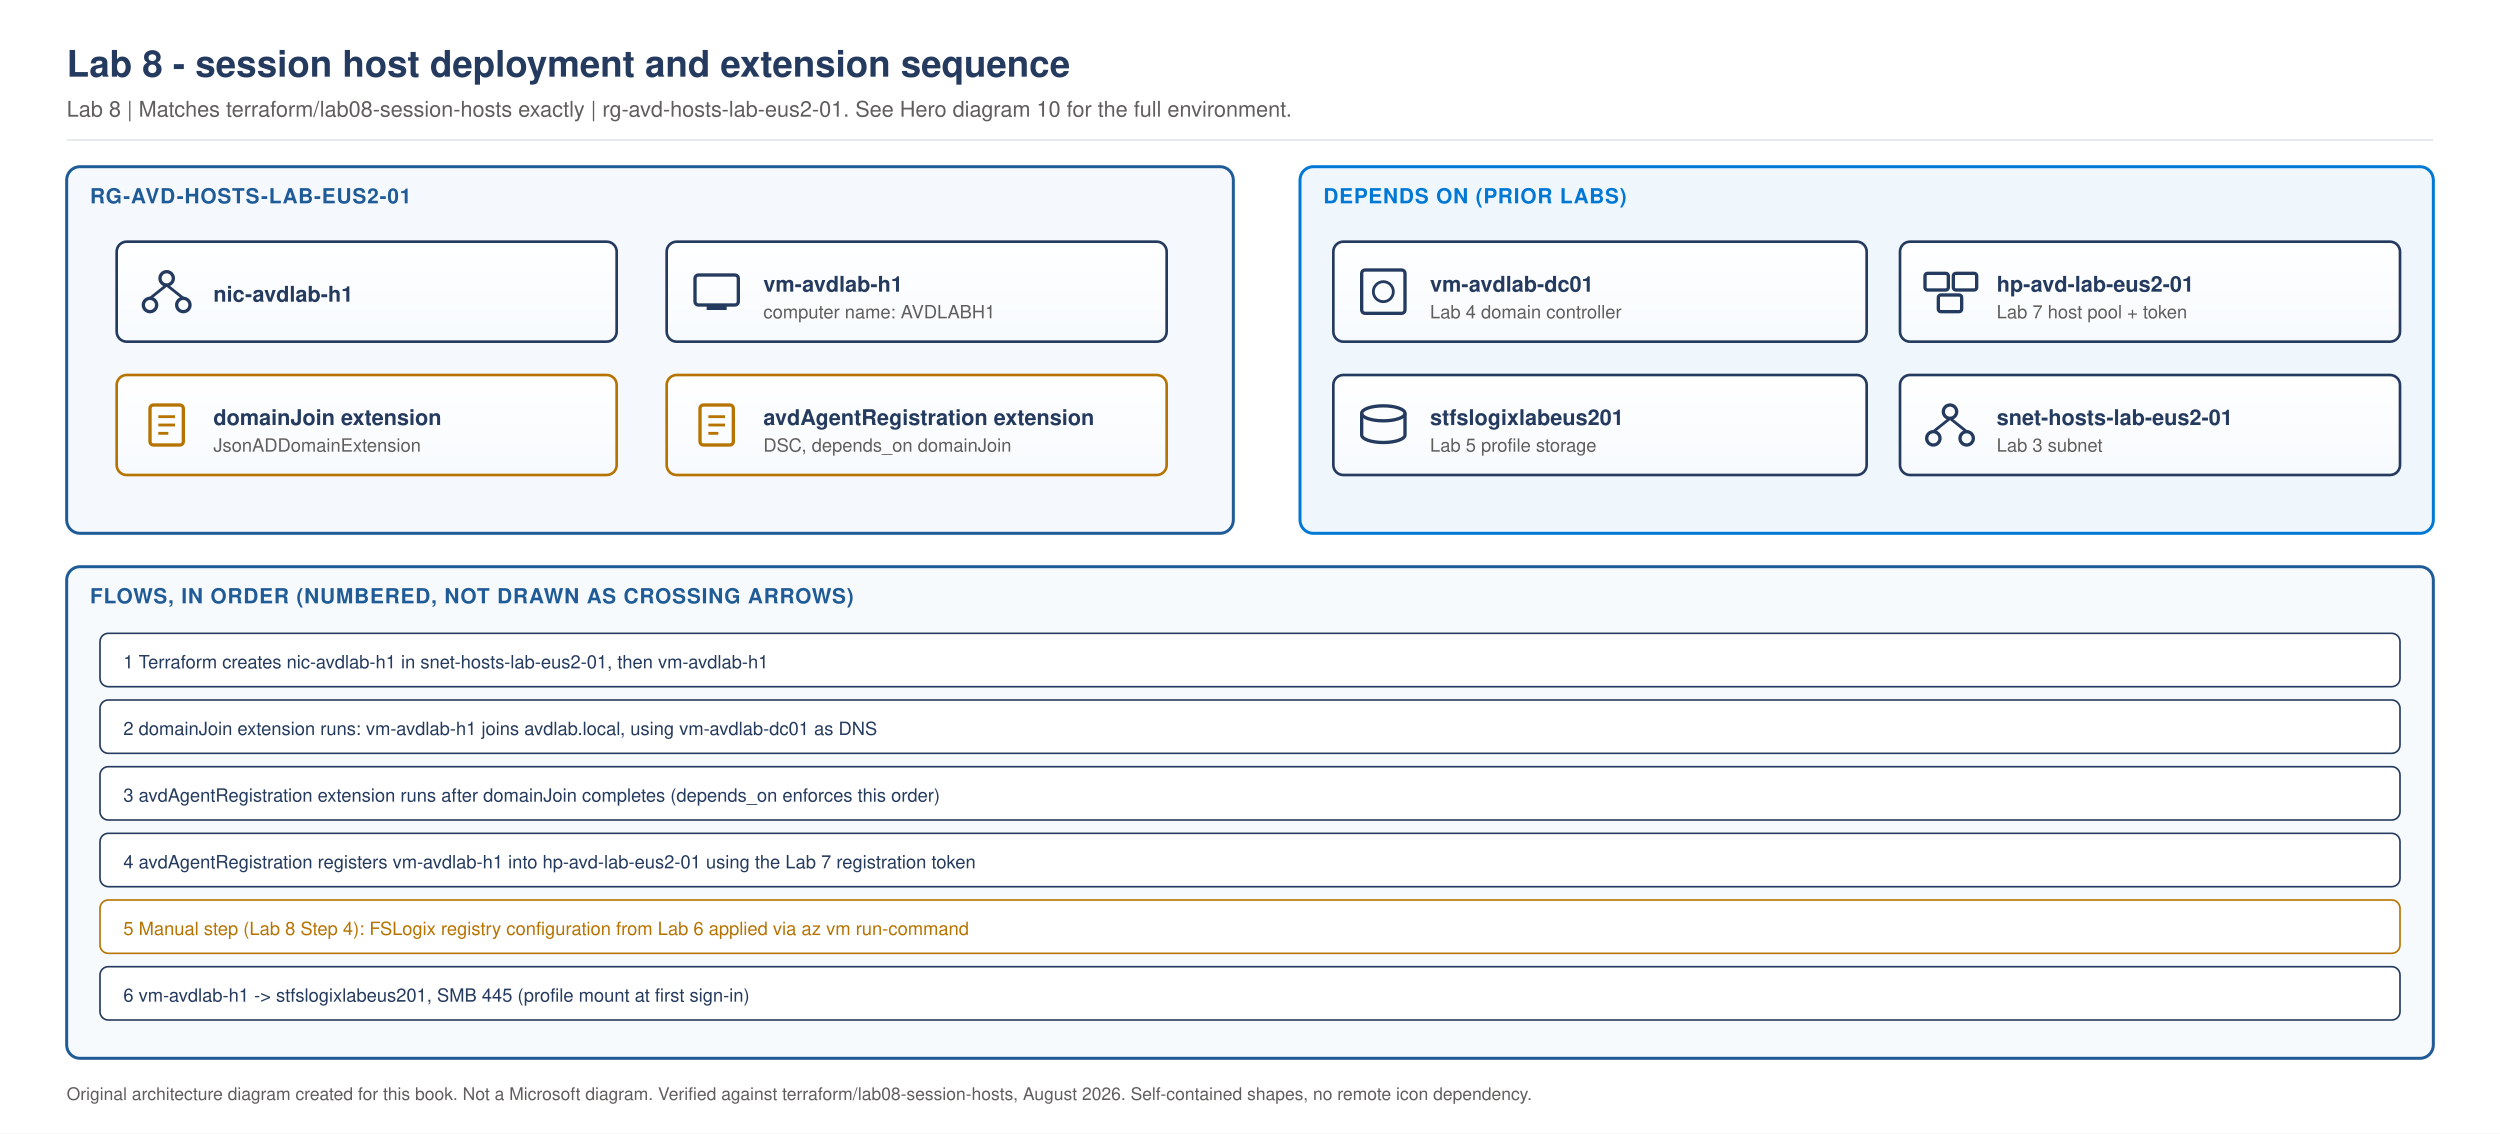
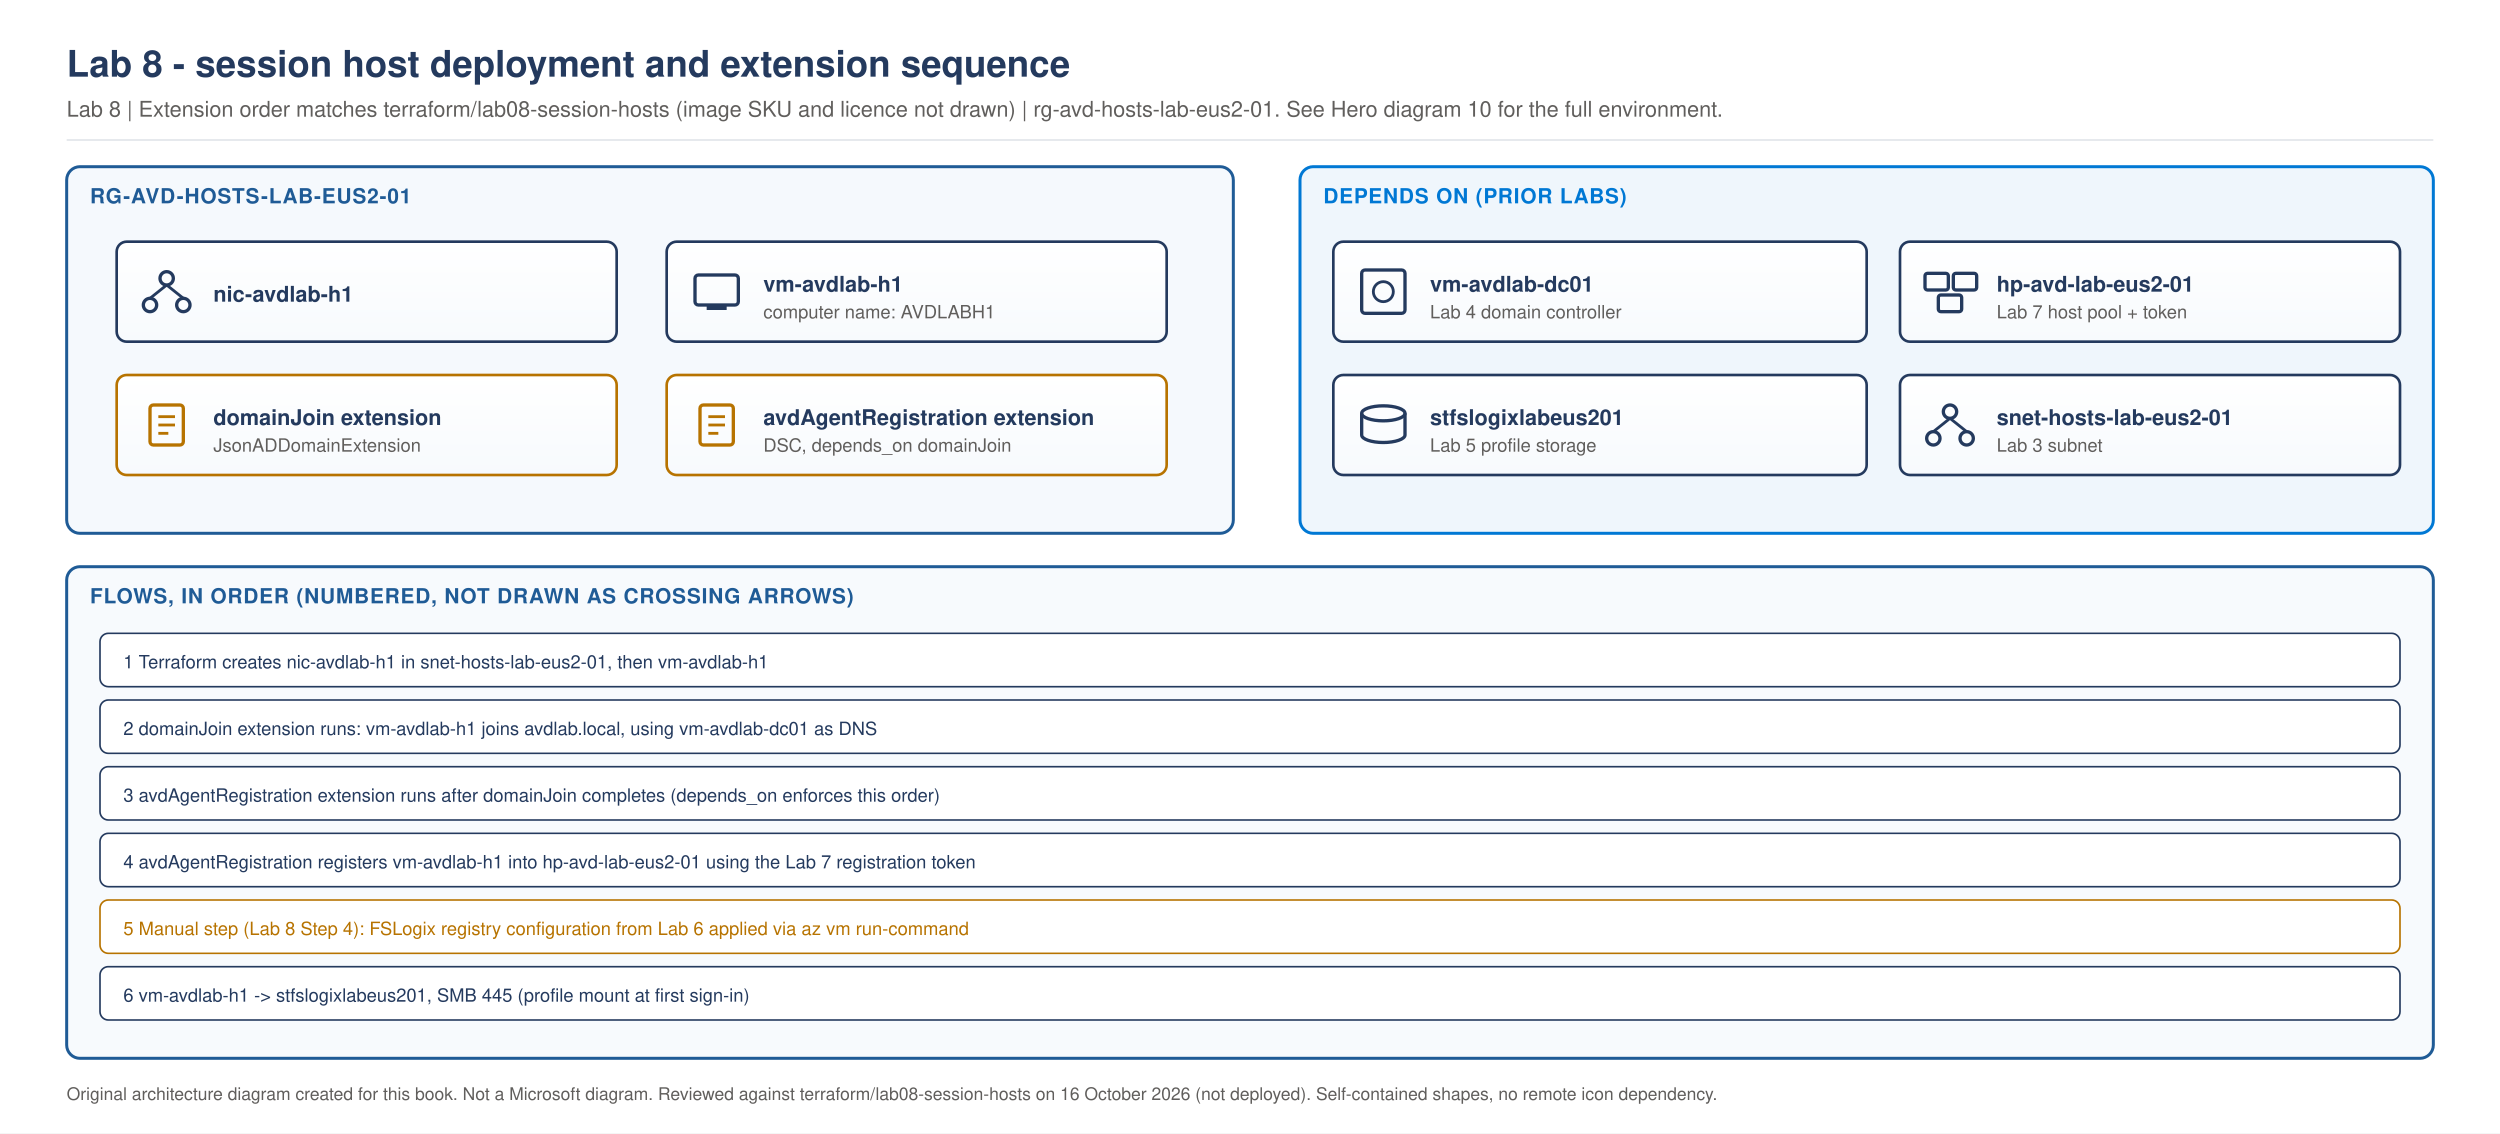
<svg xmlns="http://www.w3.org/2000/svg" width="1500" height="680" viewBox="0 0 1500 680" font-family="Segoe UI,Helvetica,Arial,sans-serif">
  <defs>
    <marker id="a" viewBox="0 0 10 10" refX="9" refY="5" markerWidth="7" markerHeight="7" orient="auto-start-reverse">
      <path d="M0,0 L10,5 L0,10 z" fill="#243A5E" />
    </marker>
    <marker id="ag" viewBox="0 0 10 10" refX="9" refY="5" markerWidth="7" markerHeight="7" orient="auto-start-reverse">
      <path d="M0,0 L10,5 L0,10 z" fill="#107C10" />
    </marker>
    <marker id="ar" viewBox="0 0 10 10" refX="9" refY="5" markerWidth="7" markerHeight="7" orient="auto-start-reverse">
      <path d="M0,0 L10,5 L0,10 z" fill="#A4262C" />
    </marker>
    <linearGradient id="tile" x1="0" y1="0" x2="0" y2="1">
      <stop offset="0" stop-color="#FFFFFF" />
      <stop offset="1" stop-color="#F7FAFD" />
    </linearGradient>
  </defs>
  <rect width="1500" height="680" fill="#FFFFFF" />
  <text x="40" y="46" font-size="22" font-weight="600" fill="#243A5E">Lab 8 - session host deployment and extension sequence</text>
-   <text x="40" y="70" font-size="13" fill="#605E5C">Lab 8 | Matches terraform/lab08-session-hosts exactly | rg-avd-hosts-lab-eus2-01. See Hero diagram 10 for the full environment.</text>
+   <text x="40" y="70" font-size="13" fill="#605E5C">Lab 8 | Extension order matches terraform/lab08-session-hosts (image SKU and licence not drawn) | rg-avd-hosts-lab-eus2-01. See Hero diagram 10 for the full environment.</text>
  <line x1="40" y1="84" x2="1460" y2="84" stroke="#E1E5EA" />
  <rect x="40" y="100" width="700" height="220" rx="8" fill="#F5F9FD" stroke="#1F5B96" stroke-width="1.8" />
  <text x="54" y="122" font-size="12.5" font-weight="700" fill="#1F5B96" letter-spacing="0.5">RG-AVD-HOSTS-LAB-EUS2-01</text>
  <g>
    <rect x="70" y="145" width="300" height="60" rx="6" fill="url(#tile)" stroke="#243A5E" stroke-width="1.6" />
    <circle cx="100" cy="167.0" r="4" fill="none" stroke="#243A5E" stroke-width="2" />
    <circle cx="90" cy="183.0" r="4" fill="none" stroke="#243A5E" stroke-width="2" />
    <circle cx="110" cy="183.0" r="4" fill="none" stroke="#243A5E" stroke-width="2" />
    <path d="M100,171.0 L90,179.0 M100,171.0 L110,179.0" stroke="#243A5E" stroke-width="1.7" />
    <text x="128" y="181" font-size="13" font-weight="600" fill="#243A5E">nic-avdlab-h1</text>
  </g>
  <g>
    <rect x="400" y="145" width="300" height="60" rx="6" fill="url(#tile)" stroke="#243A5E" stroke-width="1.6" />
    <rect x="417" y="165.0" width="26" height="18" rx="2" fill="none" stroke="#243A5E" stroke-width="2" />
    <rect x="424" y="183.0" width="12" height="3" fill="#243A5E" />
    <text x="458" y="175" font-size="13" font-weight="600" fill="#243A5E">vm-avdlab-h1</text>
    <text x="458" y="191" font-size="11" fill="#605E5C">computer name: AVDLABH1</text>
  </g>
  <g>
    <rect x="70" y="225" width="300" height="60" rx="6" fill="url(#tile)" stroke="#B77300" stroke-width="1.6" />
    <rect x="90" y="243.0" width="20" height="24" rx="2" fill="none" stroke="#B77300" stroke-width="2" />
    <path d="M95,250.0 h10 M95,255.0 h10 M95,260.0 h6" stroke="#B77300" stroke-width="1.7" />
    <text x="128" y="255" font-size="13" font-weight="600" fill="#243A5E">domainJoin extension</text>
    <text x="128" y="271" font-size="11" fill="#605E5C">JsonADDomainExtension</text>
  </g>
  <g>
    <rect x="400" y="225" width="300" height="60" rx="6" fill="url(#tile)" stroke="#B77300" stroke-width="1.6" />
    <rect x="420" y="243.0" width="20" height="24" rx="2" fill="none" stroke="#B77300" stroke-width="2" />
    <path d="M425,250.0 h10 M425,255.0 h10 M425,260.0 h6" stroke="#B77300" stroke-width="1.7" />
    <text x="458" y="255" font-size="13" font-weight="600" fill="#243A5E">avdAgentRegistration extension</text>
    <text x="458" y="271" font-size="11" fill="#605E5C">DSC, depends_on domainJoin</text>
  </g>
  <rect x="780" y="100" width="680" height="220" rx="8" fill="#EFF6FC" stroke="#0078D4" stroke-width="1.8" />
  <text x="794" y="122" font-size="12.5" font-weight="700" fill="#0078D4" letter-spacing="0.5">DEPENDS ON (PRIOR LABS)</text>
  <g>
    <rect x="800" y="145" width="320" height="60" rx="6" fill="url(#tile)" stroke="#243A5E" stroke-width="1.6" />
    <rect x="817" y="162.0" width="26" height="26" rx="2" fill="none" stroke="#243A5E" stroke-width="2" />
    <circle cx="830" cy="175.0" r="6" fill="none" stroke="#243A5E" stroke-width="1.7" />
    <text x="858" y="175" font-size="13" font-weight="600" fill="#243A5E">vm-avdlab-dc01</text>
    <text x="858" y="191" font-size="11" fill="#605E5C">Lab 4 domain controller</text>
  </g>
  <g>
    <rect x="1140" y="145" width="300" height="60" rx="6" fill="url(#tile)" stroke="#243A5E" stroke-width="1.6" />
    <rect x="1155" y="164.0" width="14" height="10" rx="1.5" fill="none" stroke="#243A5E" stroke-width="2" />
    <rect x="1172" y="164.0" width="14" height="10" rx="1.5" fill="none" stroke="#243A5E" stroke-width="2" />
    <rect x="1163" y="177.0" width="14" height="10" rx="1.5" fill="none" stroke="#243A5E" stroke-width="2" />
    <text x="1198" y="175" font-size="13" font-weight="600" fill="#243A5E">hp-avd-lab-eus2-01</text>
    <text x="1198" y="191" font-size="11" fill="#605E5C">Lab 7 host pool + token</text>
  </g>
  <g>
    <rect x="800" y="225" width="320" height="60" rx="6" fill="url(#tile)" stroke="#243A5E" stroke-width="1.6" />
    <ellipse cx="830" cy="248.0" rx="13" ry="4.5" fill="none" stroke="#243A5E" stroke-width="2" />
    <path d="M817,248.0 v13 a13,4.5 0 0 0 26,0 v-13" fill="none" stroke="#243A5E" stroke-width="2" />
    <text x="858" y="255" font-size="13" font-weight="600" fill="#243A5E">stfslogixlabeus201</text>
    <text x="858" y="271" font-size="11" fill="#605E5C">Lab 5 profile storage</text>
  </g>
  <g>
    <rect x="1140" y="225" width="300" height="60" rx="6" fill="url(#tile)" stroke="#243A5E" stroke-width="1.6" />
    <circle cx="1170" cy="247.0" r="4" fill="none" stroke="#243A5E" stroke-width="2" />
    <circle cx="1160" cy="263.0" r="4" fill="none" stroke="#243A5E" stroke-width="2" />
    <circle cx="1180" cy="263.0" r="4" fill="none" stroke="#243A5E" stroke-width="2" />
    <path d="M1170,251.0 L1160,259.0 M1170,251.0 L1180,259.0" stroke="#243A5E" stroke-width="1.7" />
    <text x="1198" y="255" font-size="13" font-weight="600" fill="#243A5E">snet-hosts-lab-eus2-01</text>
    <text x="1198" y="271" font-size="11" fill="#605E5C">Lab 3 subnet</text>
  </g>
  <rect x="40" y="340" width="1420" height="295" rx="8" fill="#F7FAFD" stroke="#1F5B96" stroke-width="1.8" />
  <text x="54" y="362" font-size="12.5" font-weight="700" fill="#1F5B96" letter-spacing="0.5">FLOWS, IN ORDER (NUMBERED, NOT DRAWN AS CROSSING ARROWS)</text>
  <rect x="60" y="380" width="1380" height="32" rx="5" fill="#FFFFFF" stroke="#243A5E" />
  <text x="74" y="401" font-size="11" fill="#243A5E">1  Terraform creates nic-avdlab-h1 in snet-hosts-lab-eus2-01, then vm-avdlab-h1</text>
  <rect x="60" y="420" width="1380" height="32" rx="5" fill="#FFFFFF" stroke="#243A5E" />
  <text x="74" y="441" font-size="11" fill="#243A5E">2  domainJoin extension runs: vm-avdlab-h1 joins avdlab.local, using vm-avdlab-dc01 as DNS</text>
  <rect x="60" y="460" width="1380" height="32" rx="5" fill="#FFFFFF" stroke="#243A5E" />
  <text x="74" y="481" font-size="11" fill="#243A5E">3  avdAgentRegistration extension runs after domainJoin completes (depends_on enforces this order)</text>
  <rect x="60" y="500" width="1380" height="32" rx="5" fill="#FFFFFF" stroke="#243A5E" />
  <text x="74" y="521" font-size="11" fill="#243A5E">4  avdAgentRegistration registers vm-avdlab-h1 into hp-avd-lab-eus2-01 using the Lab 7 registration token</text>
  <rect x="60" y="540" width="1380" height="32" rx="5" fill="#FFFFFF" stroke="#B77300" />
  <text x="74" y="561" font-size="11" fill="#B77300">5  Manual step (Lab 8 Step 4): FSLogix registry configuration from Lab 6 applied via az vm run-command</text>
  <rect x="60" y="580" width="1380" height="32" rx="5" fill="#FFFFFF" stroke="#243A5E" />
  <text x="74" y="601" font-size="11" fill="#243A5E">6  vm-avdlab-h1 -&gt; stfslogixlabeus201, SMB 445 (profile mount at first sign-in)</text>
-   <text x="40" y="660" font-size="10.5" fill="#605E5C">Original architecture diagram created for this book. Not a Microsoft diagram. Verified against terraform/lab08-session-hosts, August 2026. Self-contained shapes, no remote icon dependency.</text>
+   <text x="40" y="660" font-size="10.5" fill="#605E5C">Original architecture diagram created for this book. Not a Microsoft diagram. Reviewed against terraform/lab08-session-hosts on 16 October 2026 (not deployed). Self-contained shapes, no remote icon dependency.</text>
</svg>
